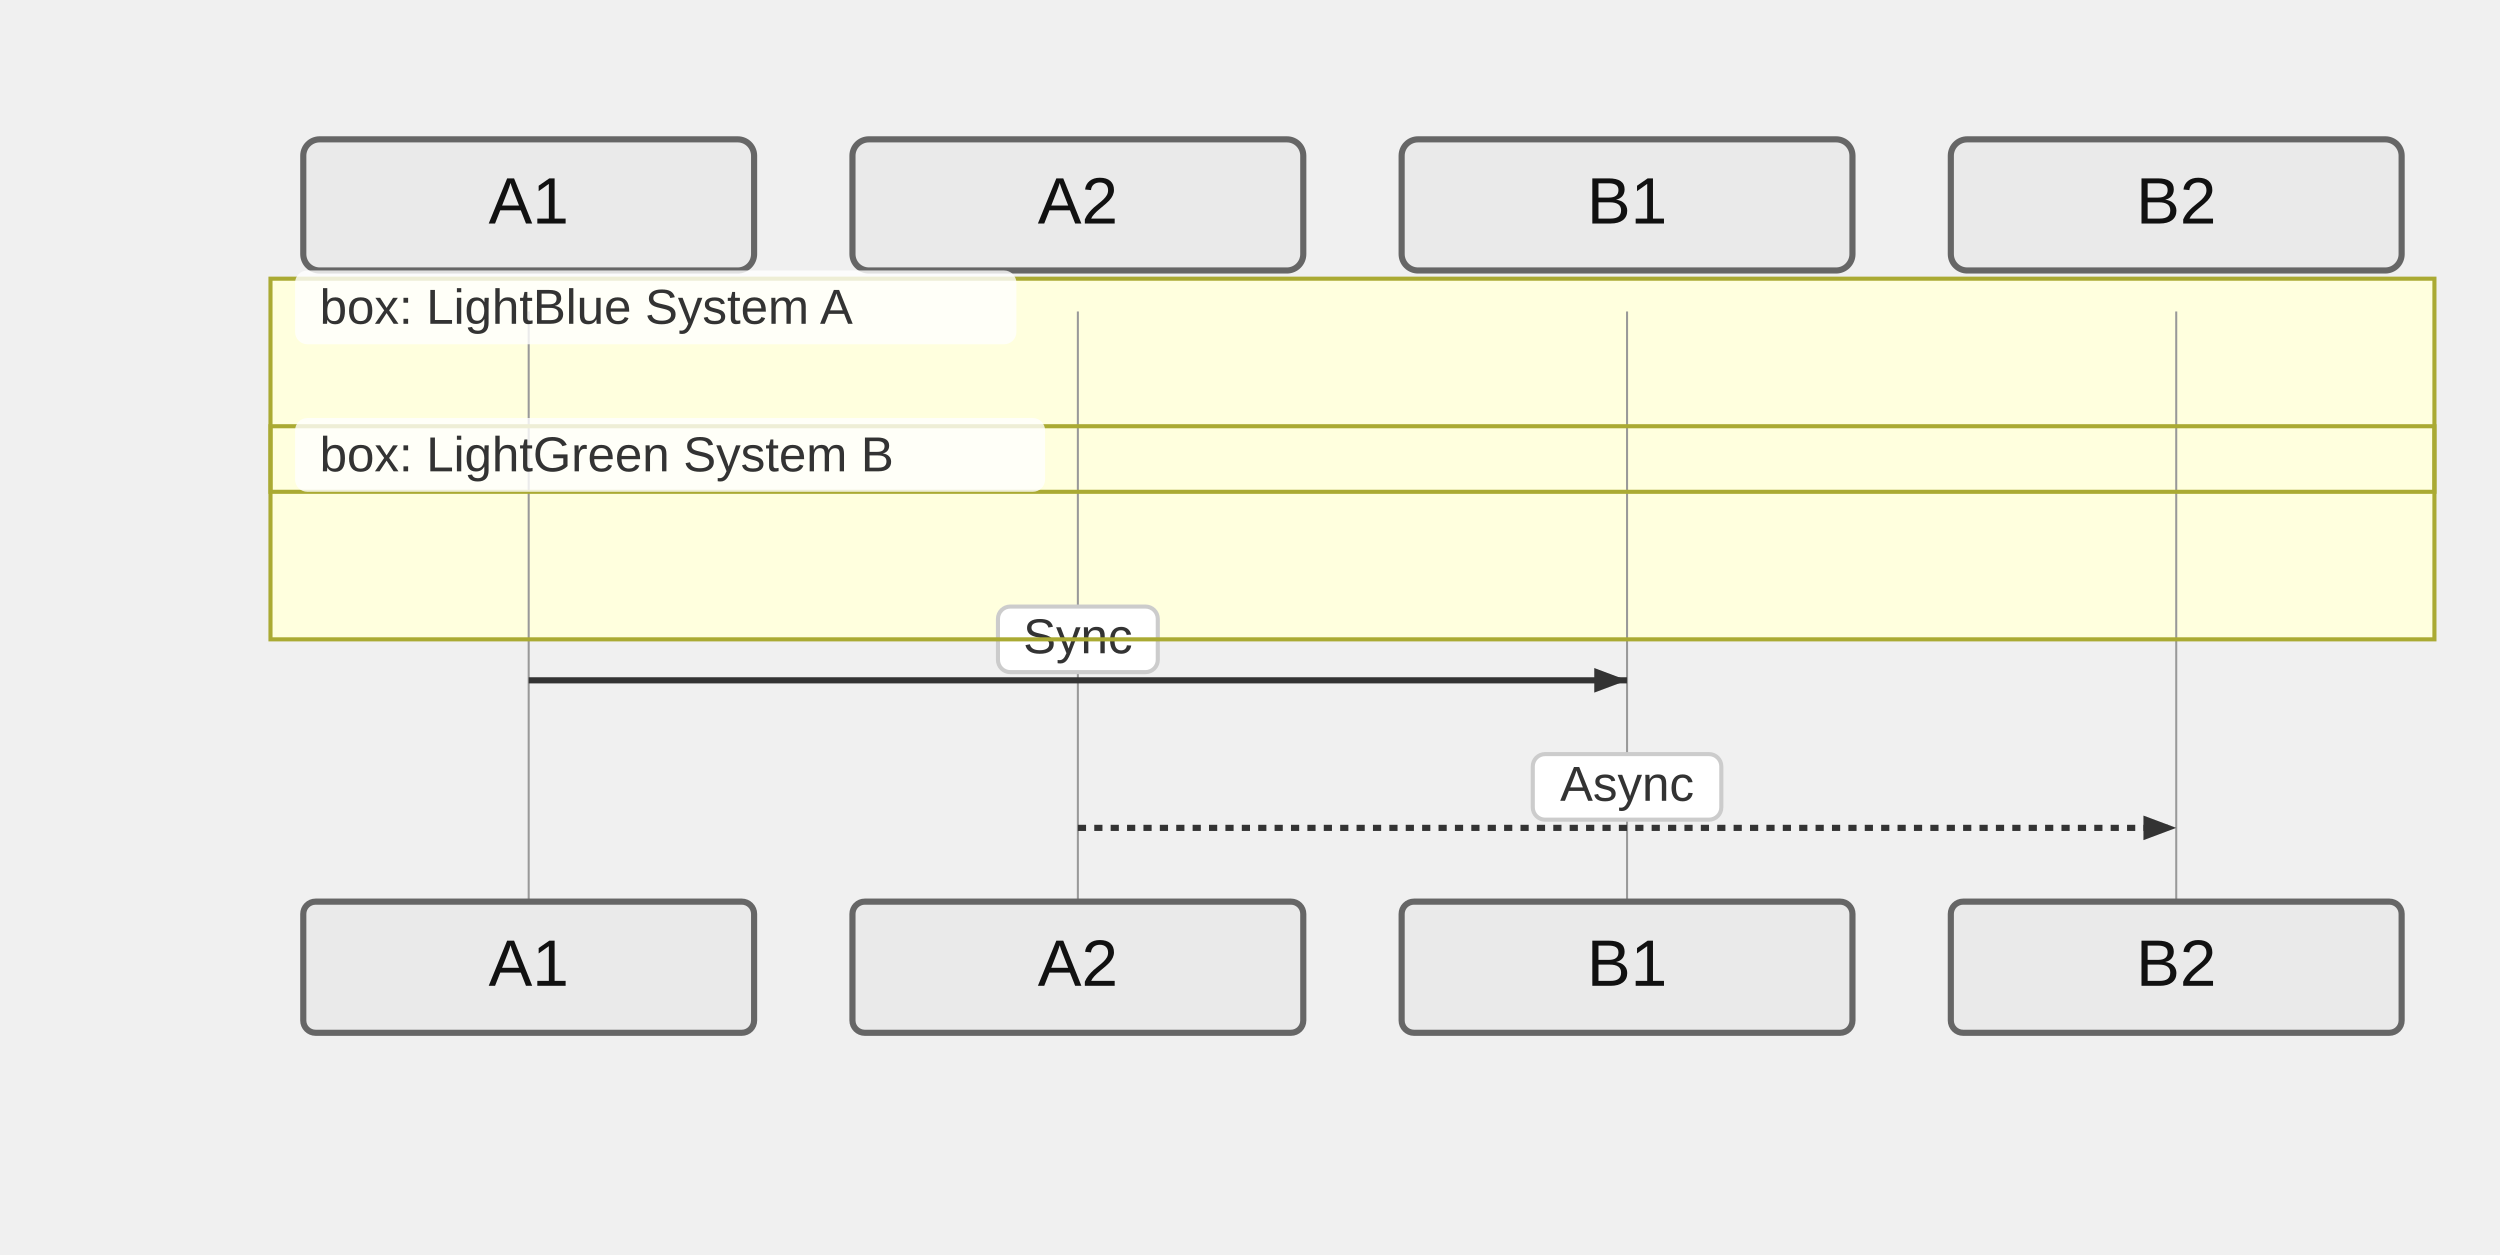
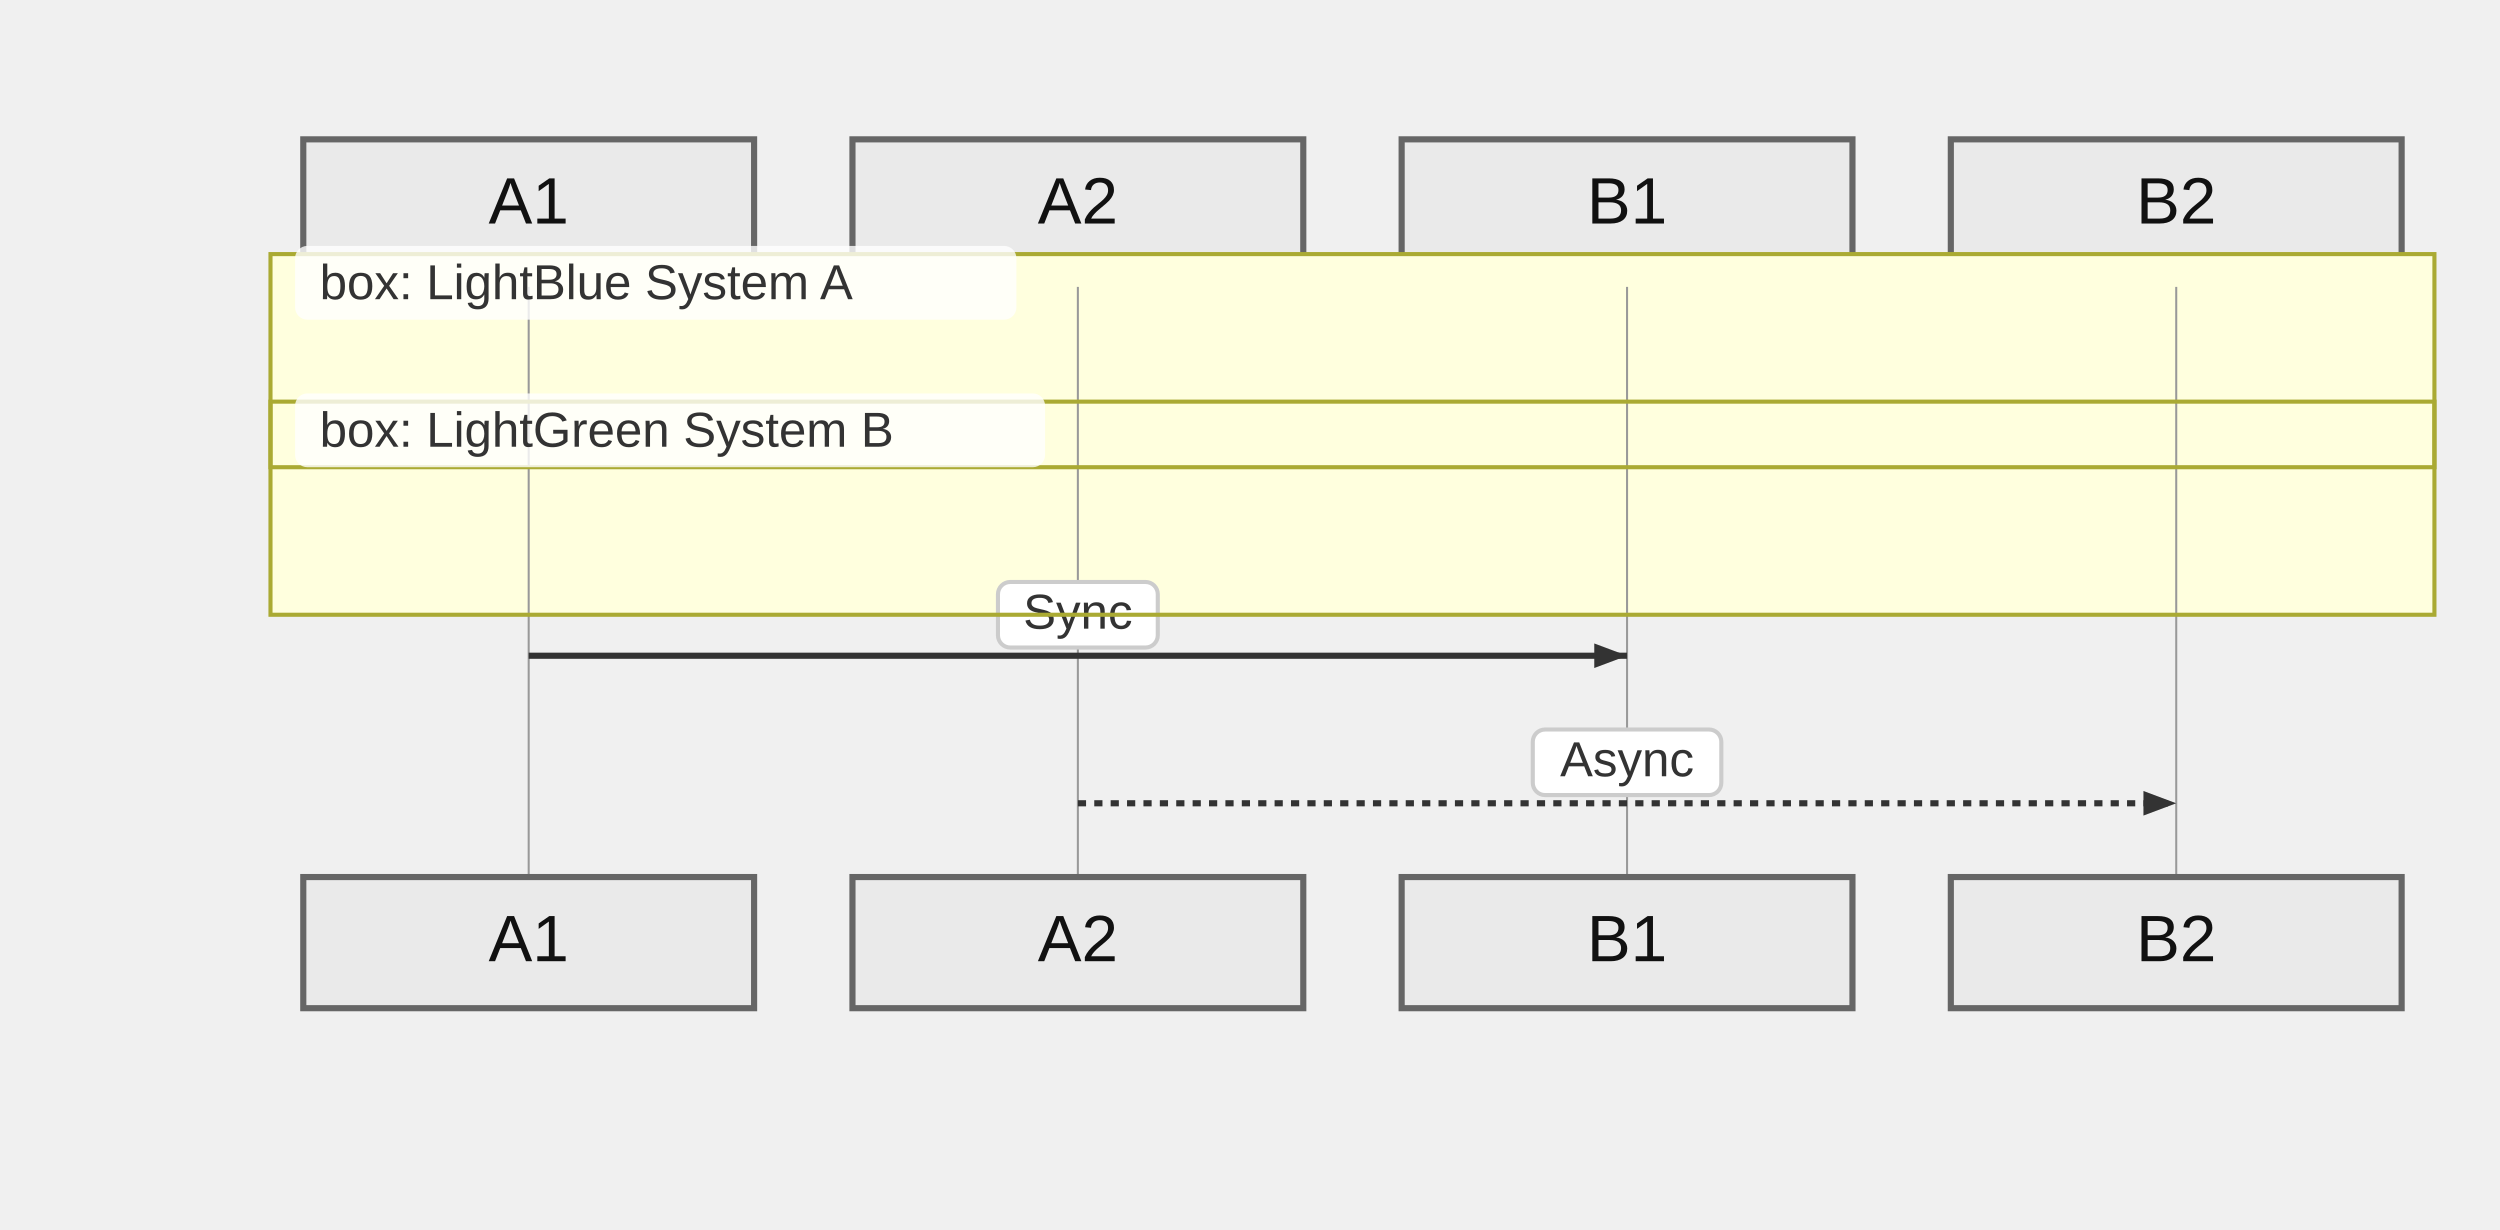
- <svg xmlns="http://www.w3.org/2000/svg" width="610" height="306" viewBox="-50 -10 610 306">
+ <svg xmlns="http://www.w3.org/2000/svg" width="610" height="300" viewBox="-50 -10 610 300">
  <style>
    .actor-rect { fill: #eaeaea; stroke: #666; stroke-width: 1.5px; }
-     .actor-label { font-family: "Trebuchet MS", Verdana, Arial, sans-serif; font-size: 16px; fill: #111; }
+     .actor-label { font-family: Arial, sans-serif; font-size: 16px; fill: #111; }
    .lifeline { stroke: #999; stroke-width: 0.5px; }
    .activation { fill: #f4f4f4; stroke: #666; stroke-width: 1px; }
    .msg-line { stroke: #333; stroke-width: 1.5px; fill: none; }
    .msg-line.dotted { stroke-dasharray: 2 2; }
    .msg-line.thick { stroke-width: 3px; }
    .msg-label { font-family: "Trebuchet MS", Verdana, Arial, sans-serif; font-size: 12px; fill: #333; dominant-baseline: middle; }
    .msg-label-bg { fill: #ffffff; stroke: #cccccc; stroke-width: 1px; rx: 3; }
    .arrowhead { fill: #333; }
    .openhead { fill: none; stroke: #333; stroke-width: 1.5px; }
    .crosshead { stroke: #333; stroke-width: 1.5px; }
    .note { fill: #fff5ad; stroke: #aaaa33; stroke-width: 1px; }
    .note-text { font-family: "Trebuchet MS", Verdana, Arial, sans-serif; font-size: 12px; fill: #333; }
    /* Align sequence block styling exactly with flowchart clusters */
    .group-frame { fill: none; stroke: #aaaa33; stroke-width: 1px; }
    .cluster-bg { fill: #ffffde; }
    .cluster-border { fill: none; stroke: #aaaa33; stroke-width: 1px; }
    .cluster-title-bg { fill: rgba(255,255,255,0.8); }
    .cluster-label-text { fill: #333; font-family: Arial, sans-serif; font-size: 12px; }
  </style>
  <g class="actor" transform="translate(24,24)">
-     <rect class="actor-rect" width="110" height="32" rx="4" fill="#eaeaea" stroke="#666" />
+     <rect class="actor-rect" width="110" height="32" rx="0" fill="#eaeaea" stroke="#666" />
    <text class="actor-label" x="55" y="16" text-anchor="middle" dominant-baseline="middle">A1</text>
  </g>
  <g class="actor" transform="translate(158,24)">
-     <rect class="actor-rect" width="110" height="32" rx="4" fill="#eaeaea" stroke="#666" />
+     <rect class="actor-rect" width="110" height="32" rx="0" fill="#eaeaea" stroke="#666" />
    <text class="actor-label" x="55" y="16" text-anchor="middle" dominant-baseline="middle">A2</text>
  </g>
  <g class="actor" transform="translate(292,24)">
-     <rect class="actor-rect" width="110" height="32" rx="4" fill="#eaeaea" stroke="#666" />
+     <rect class="actor-rect" width="110" height="32" rx="0" fill="#eaeaea" stroke="#666" />
    <text class="actor-label" x="55" y="16" text-anchor="middle" dominant-baseline="middle">B1</text>
  </g>
  <g class="actor" transform="translate(426,24)">
-     <rect class="actor-rect" width="110" height="32" rx="4" fill="#eaeaea" stroke="#666" />
+     <rect class="actor-rect" width="110" height="32" rx="0" fill="#eaeaea" stroke="#666" />
    <text class="actor-label" x="55" y="16" text-anchor="middle" dominant-baseline="middle">B2</text>
  </g>
-   <g class="cluster-bg-layer" transform="translate(16,58)">
+   <g class="cluster-bg-layer" transform="translate(16,52)">
    <rect class="cluster-bg" x="0" y="0" width="528" height="52" rx="0" />
  </g>
-   <g class="cluster-bg-layer" transform="translate(16,94)">
+   <g class="cluster-bg-layer" transform="translate(16,88)">
    <rect class="cluster-bg" x="0" y="0" width="528" height="52" rx="0" />
  </g>
-   <line class="lifeline" x1="79" y1="66" x2="79" y2="210" />
-   <line class="lifeline" x1="213" y1="66" x2="213" y2="210" />
-   <line class="lifeline" x1="347" y1="66" x2="347" y2="210" />
-   <line class="lifeline" x1="481" y1="66" x2="481" y2="210" />
-   <path class="msg-line solid" d="M 79 156 L 347 156" />
-   <path d="M347,156 L339,159 L339,153 Z" fill="#333" />
-   <rect class="msg-label-bg" x="193.5" y="138" width="39" height="16" rx="3" />
-   <text class="msg-label" x="213" y="146" text-anchor="middle">Sync</text>
-   <path class="msg-line dotted" d="M 213 192 L 481 192" />
-   <path d="M481,192 L473,195 L473,189 Z" fill="#333" />
-   <rect class="msg-label-bg" x="324" y="174" width="46" height="16" rx="3" />
-   <text class="msg-label" x="347" y="182" text-anchor="middle">Async</text>
-   <g class="cluster-overlay" transform="translate(16,58)">
+   <line class="lifeline" x1="79" y1="60" x2="79" y2="204" />
+   <line class="lifeline" x1="213" y1="60" x2="213" y2="204" />
+   <line class="lifeline" x1="347" y1="60" x2="347" y2="204" />
+   <line class="lifeline" x1="481" y1="60" x2="481" y2="204" />
+   <path class="msg-line solid" d="M 79 150 L 347 150" />
+   <path d="M347,150 L339,153 L339,147 Z" fill="#333" />
+   <rect class="msg-label-bg" x="193.5" y="132" width="39" height="16" rx="0" />
+   <text class="msg-label" x="213" y="140" text-anchor="middle">Sync</text>
+   <path class="msg-line dotted" d="M 213 186 L 481 186" />
+   <path d="M481,186 L473,189 L473,183 Z" fill="#333" />
+   <rect class="msg-label-bg" x="324" y="168" width="46" height="16" rx="0" />
+   <text class="msg-label" x="347" y="176" text-anchor="middle">Async</text>
+   <g class="cluster-overlay" transform="translate(16,52)">
    <rect class="cluster-border" x="0" y="0" width="528" height="52" rx="0" />
    <rect class="cluster-title-bg" x="6" y="-2" width="176" height="18" rx="3" />
    <text class="cluster-label-text" x="12" y="11" text-anchor="start">box: LightBlue System A</text>
  </g>
-   <g class="cluster-overlay" transform="translate(16,94)">
+   <g class="cluster-overlay" transform="translate(16,88)">
    <rect class="cluster-border" x="0" y="0" width="528" height="52" rx="0" />
    <rect class="cluster-title-bg" x="6" y="-2" width="183" height="18" rx="3" />
    <text class="cluster-label-text" x="12" y="11" text-anchor="start">box: LightGreen System B</text>
  </g>
-   <g class="actor" transform="translate(24,210)">
-     <rect class="actor-rect" width="110" height="32" rx="3" fill="#eaeaea" stroke="#666" />
+   <g class="actor" transform="translate(24,204)">
+     <rect class="actor-rect" width="110" height="32" rx="0" fill="#eaeaea" stroke="#666" />
    <text class="actor-label" x="55" y="16" text-anchor="middle" dominant-baseline="middle">A1</text>
  </g>
-   <g class="actor" transform="translate(158,210)">
-     <rect class="actor-rect" width="110" height="32" rx="3" fill="#eaeaea" stroke="#666" />
+   <g class="actor" transform="translate(158,204)">
+     <rect class="actor-rect" width="110" height="32" rx="0" fill="#eaeaea" stroke="#666" />
    <text class="actor-label" x="55" y="16" text-anchor="middle" dominant-baseline="middle">A2</text>
  </g>
-   <g class="actor" transform="translate(292,210)">
-     <rect class="actor-rect" width="110" height="32" rx="3" fill="#eaeaea" stroke="#666" />
+   <g class="actor" transform="translate(292,204)">
+     <rect class="actor-rect" width="110" height="32" rx="0" fill="#eaeaea" stroke="#666" />
    <text class="actor-label" x="55" y="16" text-anchor="middle" dominant-baseline="middle">B1</text>
  </g>
-   <g class="actor" transform="translate(426,210)">
-     <rect class="actor-rect" width="110" height="32" rx="3" fill="#eaeaea" stroke="#666" />
+   <g class="actor" transform="translate(426,204)">
+     <rect class="actor-rect" width="110" height="32" rx="0" fill="#eaeaea" stroke="#666" />
    <text class="actor-label" x="55" y="16" text-anchor="middle" dominant-baseline="middle">B2</text>
  </g>
</svg>
